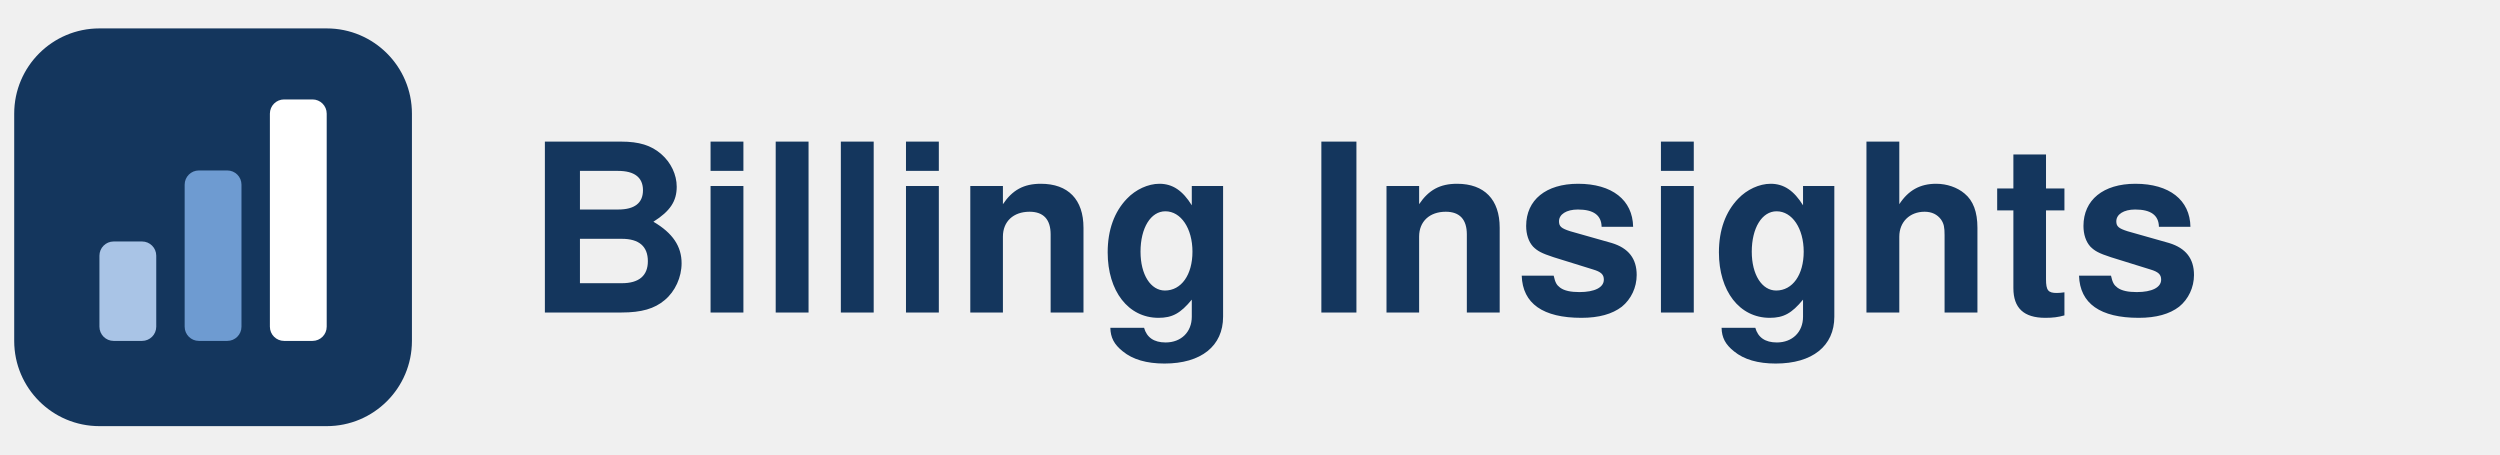
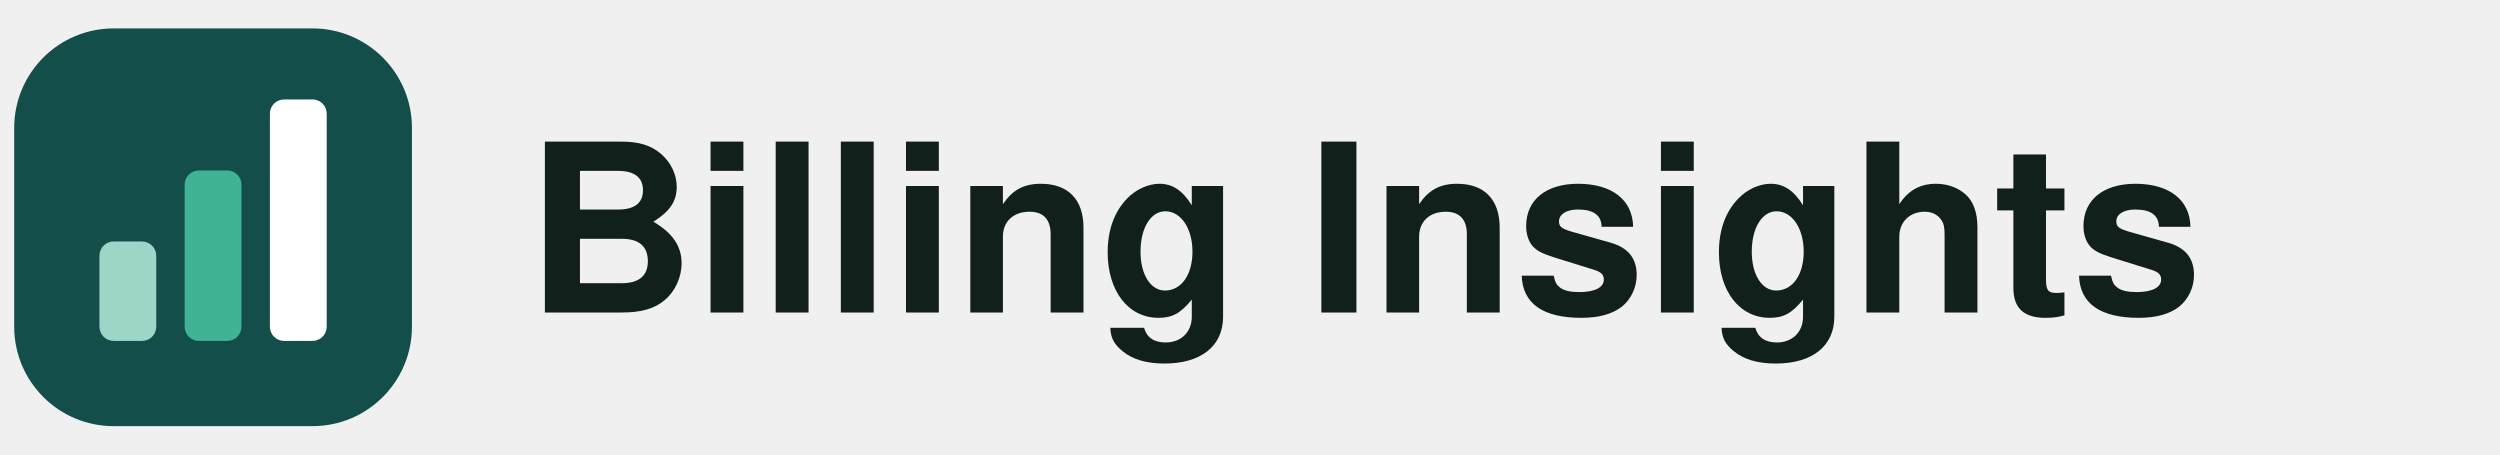
<svg xmlns="http://www.w3.org/2000/svg" width="176" height="32" viewBox="0 0 176 32">
-   <rect x="1" y="2" width="28" height="28" rx="6" fill="#14365D" />
-   <rect x="7" y="17" width="4" height="7" rx="1" fill="#A9C4E6" />
-   <rect x="13" y="12" width="4" height="12" rx="1" fill="#6E9BD1" />
+   <rect x="1" y="2" width="28" height="28" rx="7" fill="#134E4A" />
+   <rect x="7" y="17" width="4" height="7" rx="1" fill="#9DD5C6" />
+   <rect x="13" y="12" width="4" height="12" rx="1" fill="#3FB394" />
  <rect x="19" y="7" width="4" height="17" rx="1" fill="#FFFFFF" />
-   <text x="37" y="22" font-family="Source Sans Pro, Segoe UI, Helvetica, Arial, sans-serif" font-size="16.5" font-weight="700" fill="#14365D">Billing Insights</text>
+   <text x="37" y="22" font-family="Source Sans Pro, Segoe UI, Helvetica, Arial, sans-serif" font-size="16.5" font-weight="700" fill="#12201C">Billing Insights</text>
</svg>
